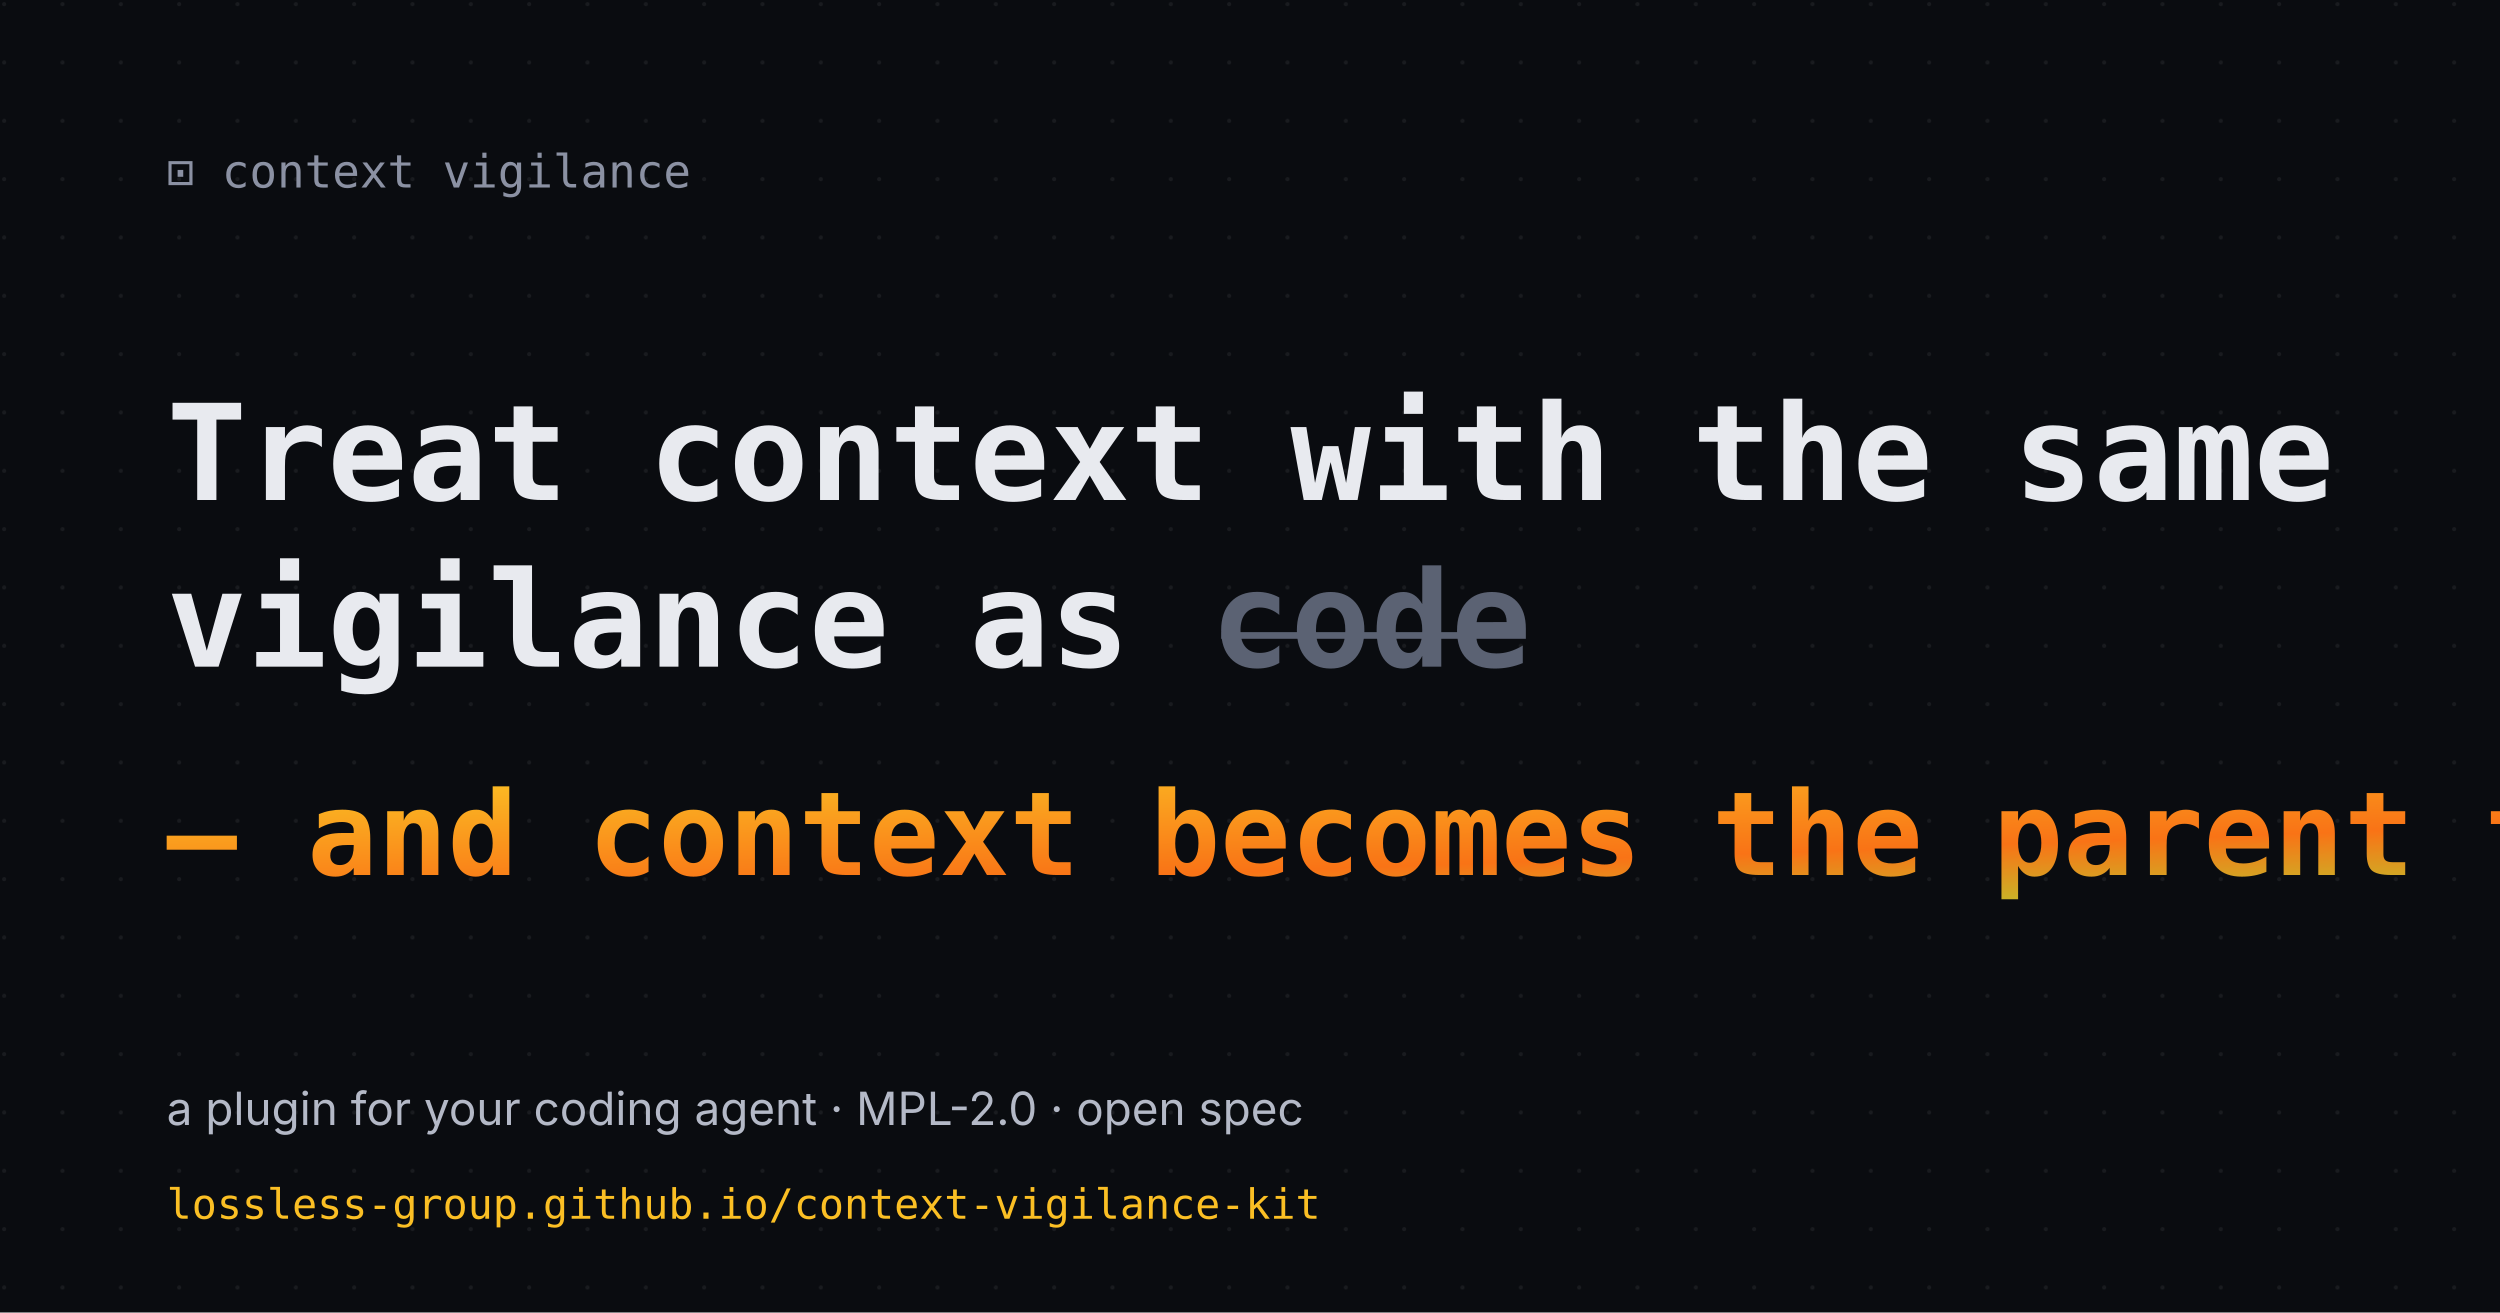
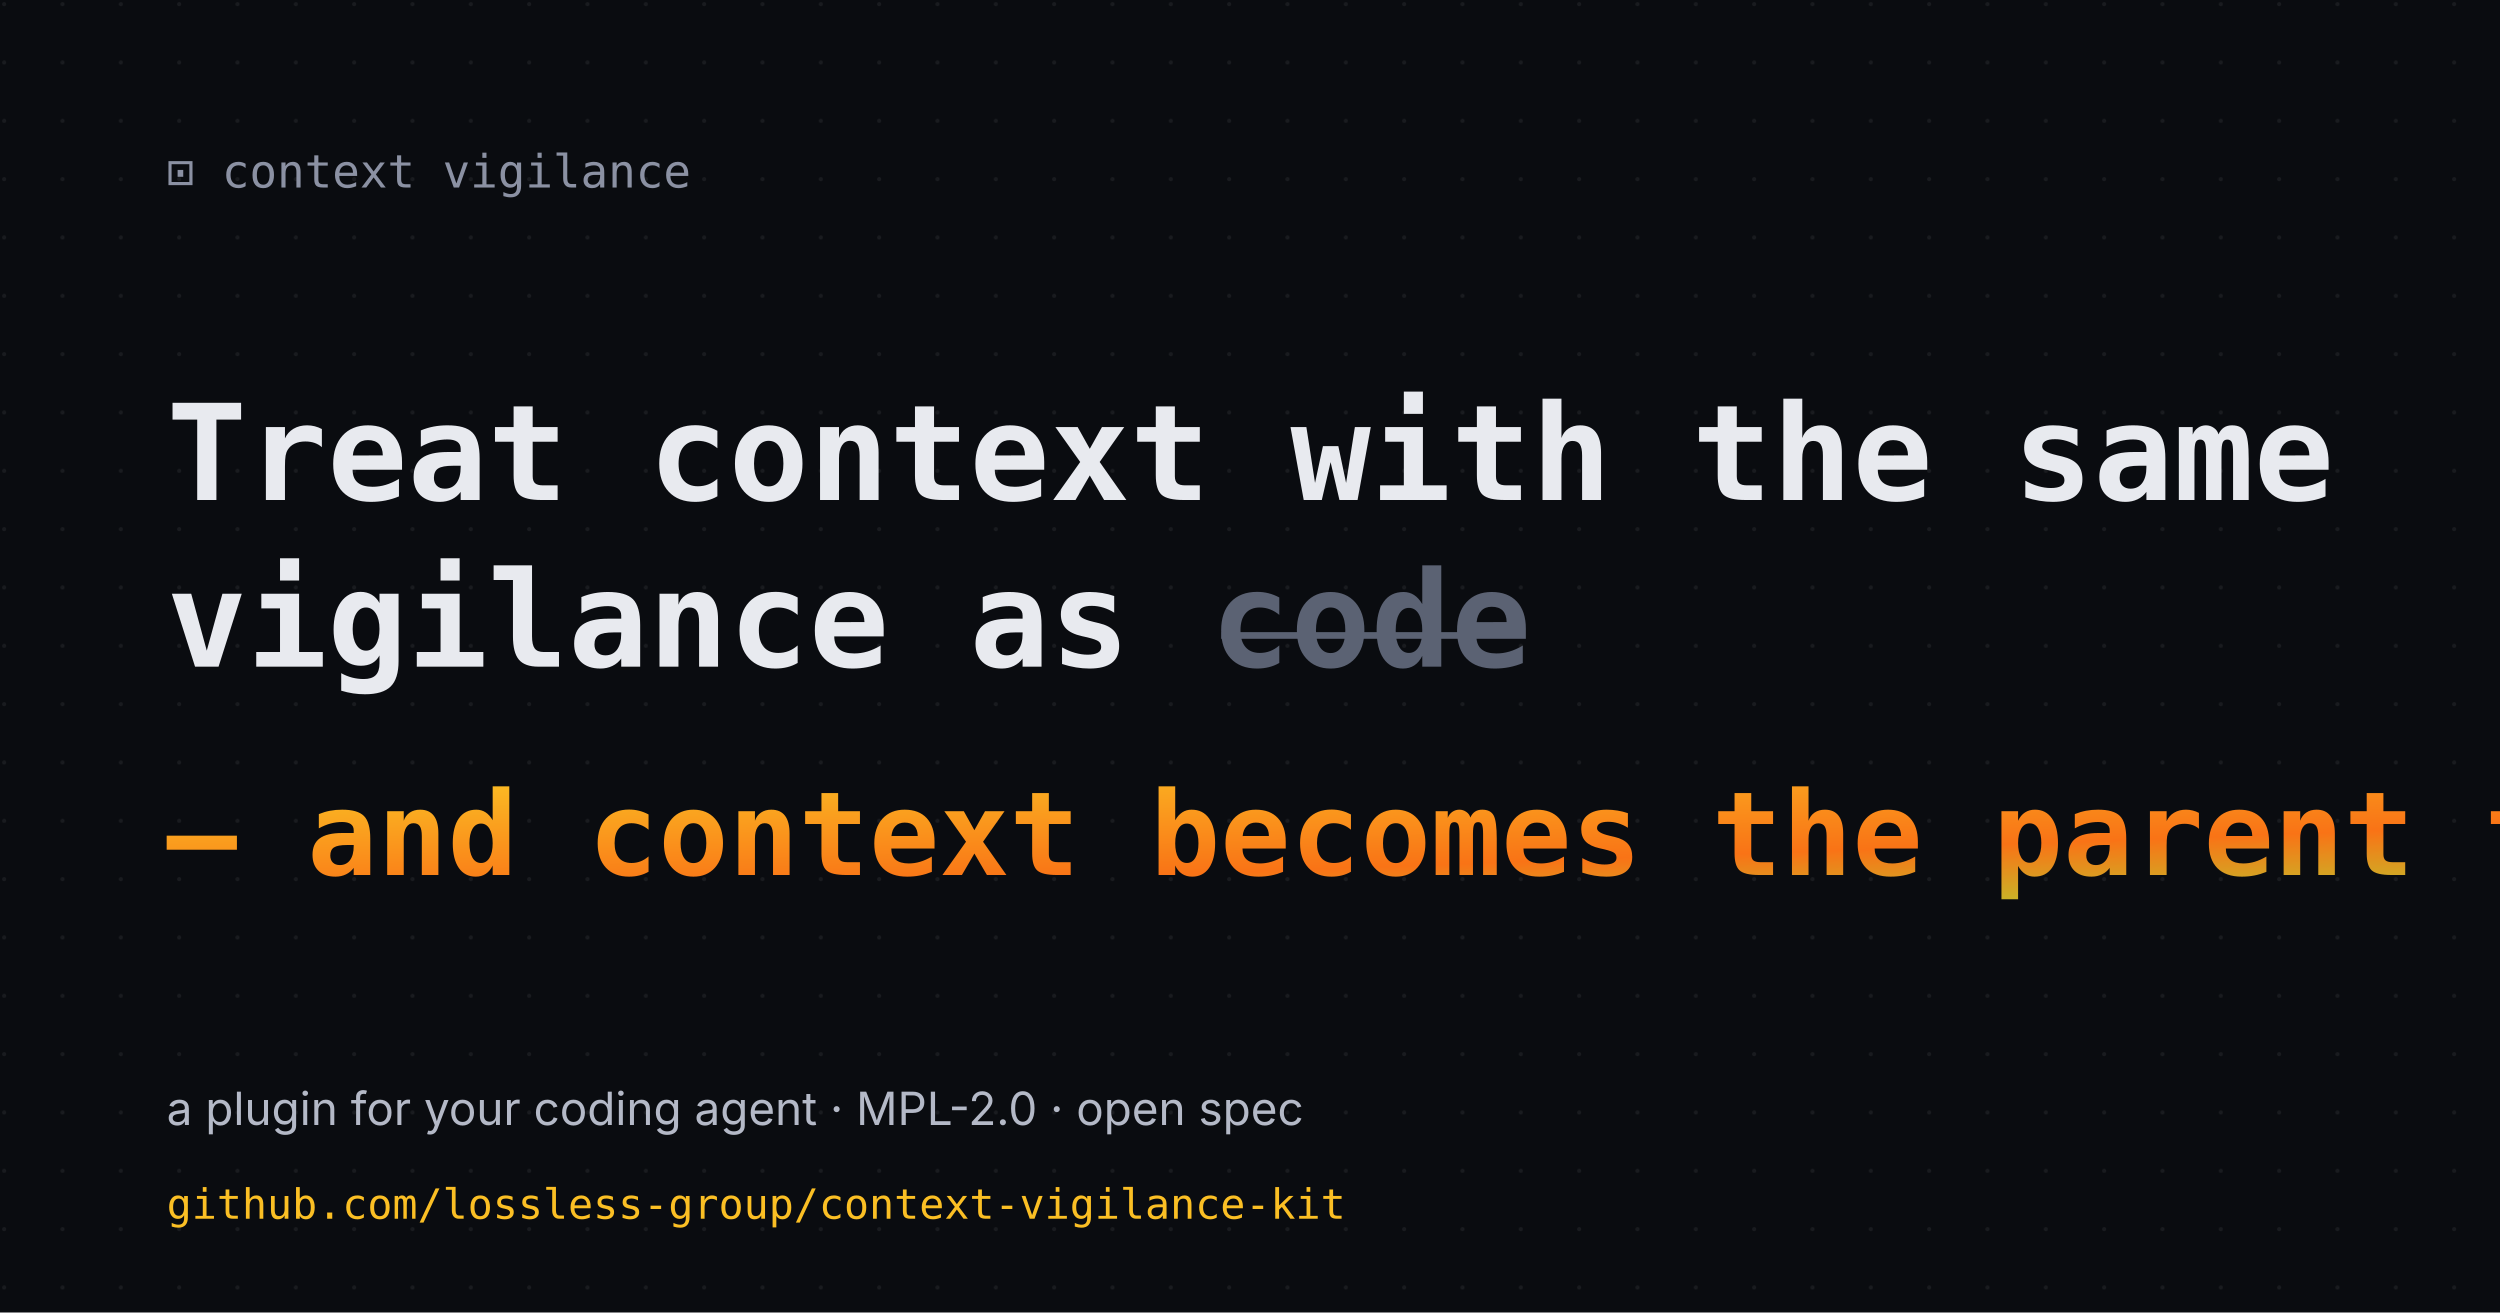
<svg xmlns="http://www.w3.org/2000/svg" viewBox="0 0 1200 630" width="1200" height="630">
  <defs>
    <pattern id="dots" x="0" y="0" width="28" height="28" patternUnits="userSpaceOnUse">
      <circle cx="2" cy="2" r="1" fill="#e8eaef" fill-opacity="0.07" />
    </pattern>
    <linearGradient id="thread" x1="0" y1="0" x2="1" y2="1">
      <stop offset="0" stop-color="#fbbf24" />
      <stop offset="0.55" stop-color="#f97316" />
      <stop offset="1" stop-color="#a3e635" />
    </linearGradient>
  </defs>
  <rect width="1200" height="630" fill="#0a0c10" />
  <rect width="1200" height="630" fill="url(#dots)" />
  <g font-family="JetBrains Mono, ui-monospace, monospace" fill="#8b91a3" font-size="22">
    <text x="80" y="90">⊡ context vigilance</text>
  </g>
  <g font-family="JetBrains Mono, ui-monospace, monospace" fill="#e8eaef" font-size="64" font-weight="600">
    <text x="80" y="240">Treat context with the same</text>
    <text x="80" y="320">vigilance as <tspan fill="#5b6273" text-decoration="line-through">code</tspan>
    </text>
  </g>
  <g font-family="JetBrains Mono, ui-monospace, monospace" font-size="56" font-weight="600">
    <text x="80" y="420" fill="url(#thread)">— and context becomes the parent to the code.</text>
  </g>
  <g font-family="Inter, system-ui, sans-serif" fill="#b4b9c7" font-size="22">
    <text x="80" y="540">a plugin for your coding agent · MPL-2.0 · open spec</text>
  </g>
  <g font-family="JetBrains Mono, ui-monospace, monospace" fill="#fbbf24" font-size="20">
-     <text x="80" y="585">lossless-group.github.io/context-vigilance-kit</text>
+     <text x="80" y="585">github.com/lossless-group/context-vigilance-kit</text>
  </g>
</svg>
